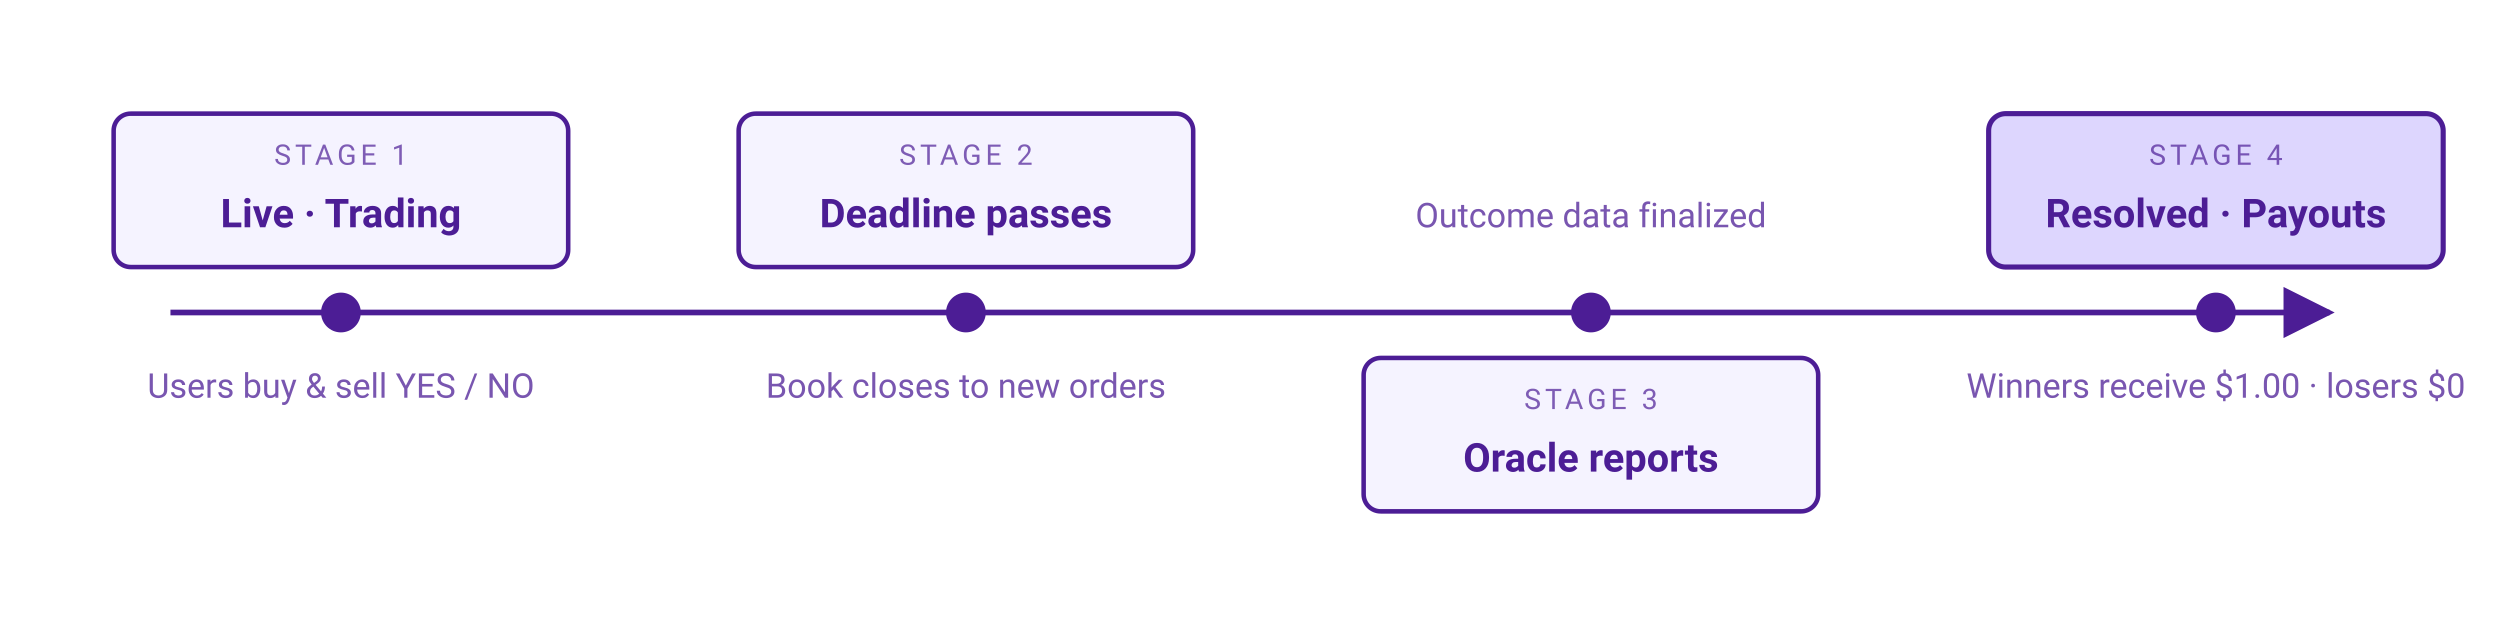
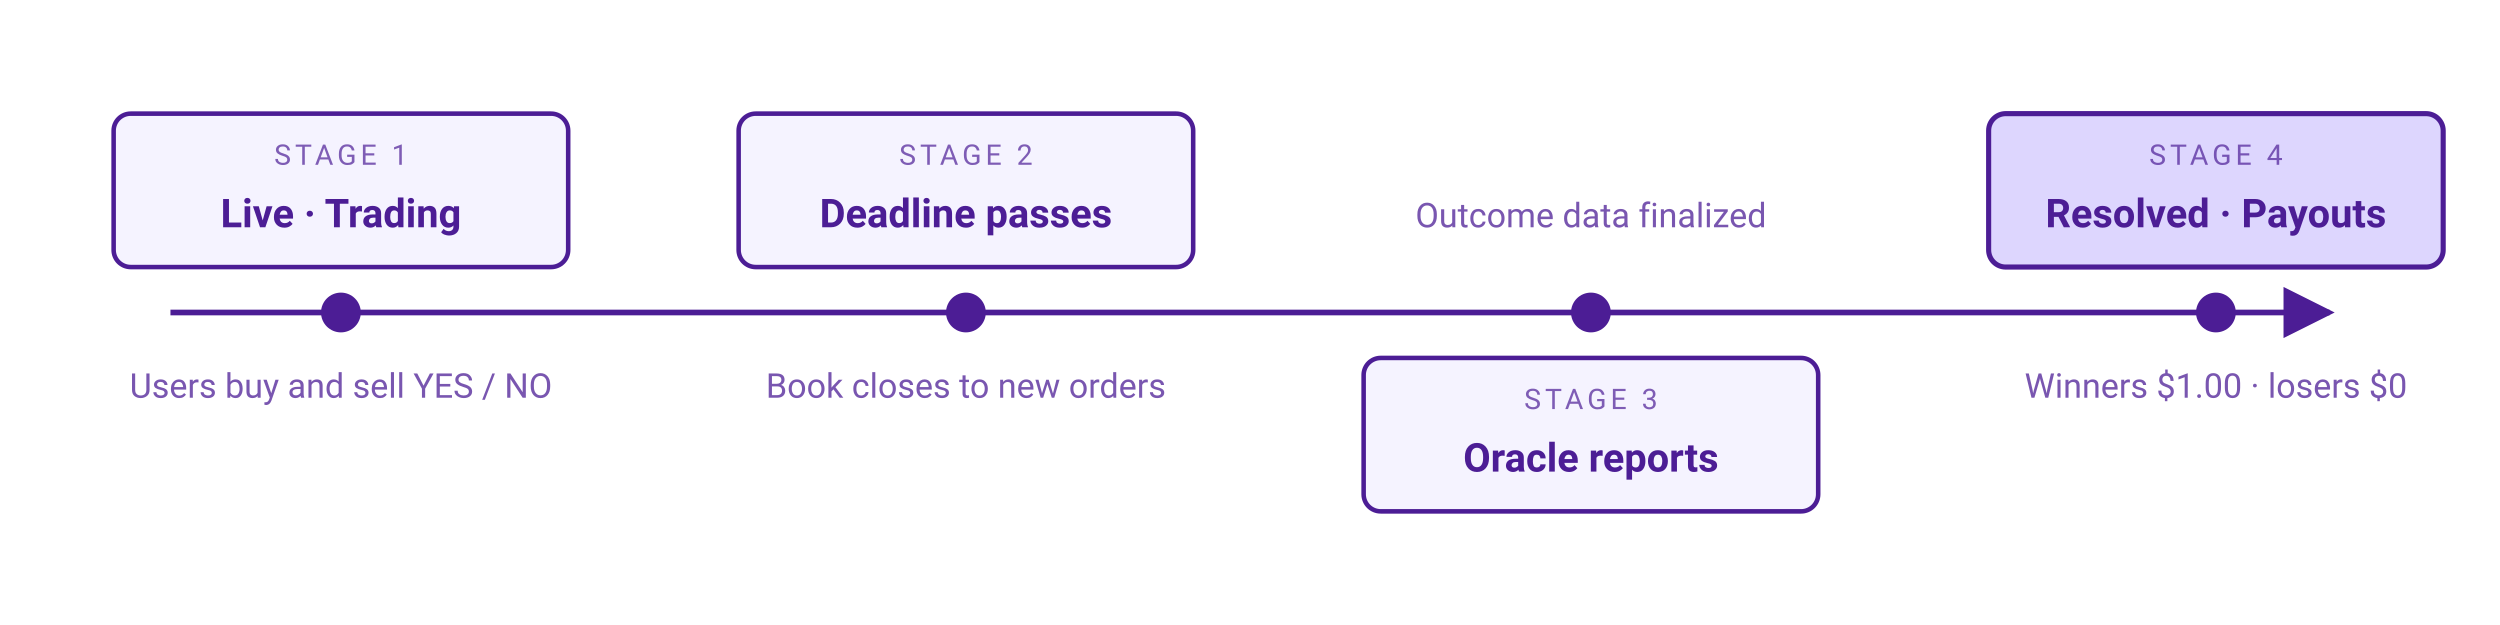
- <svg xmlns="http://www.w3.org/2000/svg" viewBox="0 0 880 220" width="880" style="max-width: 880px; background: transparent; font-family: -apple-system, 'Segoe UI', Roboto, 'Helvetica Neue', Arial, sans-serif;">
+ <svg xmlns="http://www.w3.org/2000/svg" viewBox="0 0 880 220" width="880" style="max-width: 880px; background: transparent; font-family: -apple-system, Segoe UI, Roboto, Helvetica Neue, Arial, sans-serif;">
  <defs>
-     <marker id="arr-lc" viewBox="0 0 10 10" refX="9" refY="5" markerWidth="9" markerHeight="9" orient="auto">
+     <marker id="arr-lc" viewBox="0 0 10 10" refX="9" refY="5" markerUnits="strokeWidth" markerWidth="9" markerHeight="9" orient="auto">
      <path d="M 0 0 L 10 5 L 0 10 z" fill="#4C1D95" />
    </marker>
  </defs>
-   <style>
-     .node  { fill: #F5F3FF; stroke: #4C1D95; stroke-width: 1.6; }
-     .node-a{ fill: #DDD6FE; stroke: #4C1D95; stroke-width: 1.8; }
-     .tb    { font-size: 14px; fill: #4C1D95; font-weight: 700; text-anchor: middle; }
-     .t     { font-size: 12px; fill: #4C1D95; opacity: 0.75; text-anchor: middle; }
-     .stage { font-size: 10px; fill: #4C1D95; text-anchor: middle; letter-spacing: 1.4px; opacity: 0.7; }
-     .line  { stroke: #4C1D95; stroke-width: 2; fill: none; }
-     .dot   { fill: #4C1D95; }
-   </style>
-   <line class="line" x1="60" y1="110" x2="820" y2="110" marker-end="url(#arr-lc)" />
-   <circle class="dot" cx="120" cy="110" r="7" />
-   <rect class="node" x="40" y="40" width="160" height="54" rx="6" />
-   <text class="stage" x="120" y="58">STAGE 1</text>
-   <text class="tb" x="120" y="80">Live · Trading</text>
-   <text class="t" x="120" y="140">Users buy &amp; sell YES / NO</text>
-   <circle class="dot" cx="340" cy="110" r="7" />
-   <rect class="node" x="260" y="40" width="160" height="54" rx="6" />
-   <text class="stage" x="340" y="58">STAGE 2</text>
-   <text class="tb" x="340" y="80">Deadline passes</text>
-   <text class="t" x="340" y="140">Book closes to new orders</text>
-   <circle class="dot" cx="560" cy="110" r="7" />
-   <rect class="node" x="480" y="126" width="160" height="54" rx="6" />
-   <text class="stage" x="560" y="144">STAGE 3</text>
-   <text class="tb" x="560" y="166">Oracle reports</text>
-   <text class="t" x="560" y="80">Outcome data finalized</text>
-   <circle class="dot" cx="780" cy="110" r="7" />
-   <rect class="node-a" x="700" y="40" width="160" height="54" rx="6" />
-   <text class="stage" x="780" y="58">STAGE 4</text>
-   <text class="tb" x="780" y="80">Resolved · Payouts</text>
-   <text class="t" x="780" y="140">Winners receive $1.00 · losers $0</text>
+   <line x1="60" y1="110" x2="820" y2="110" stroke="#4C1D95" stroke-width="2" marker-end="url(#arr-lc)" />
+   <circle cx="120" cy="110" r="7" fill="#4C1D95" />
+   <rect x="40" y="40" width="160" height="54" rx="6" fill="#F5F3FF" stroke="#4C1D95" stroke-width="1.6" />
+   <text x="120" y="58" text-anchor="middle" font-size="10" fill="#4C1D95" letter-spacing="1.4" opacity="0.7">STAGE 1</text>
+   <text x="120" y="80" text-anchor="middle" font-size="14" font-weight="700" fill="#4C1D95">Live · Trading</text>
+   <text x="120" y="140" text-anchor="middle" font-size="12" fill="#4C1D95" opacity="0.75">Users buy and sell YES / NO</text>
+   <circle cx="340" cy="110" r="7" fill="#4C1D95" />
+   <rect x="260" y="40" width="160" height="54" rx="6" fill="#F5F3FF" stroke="#4C1D95" stroke-width="1.6" />
+   <text x="340" y="58" text-anchor="middle" font-size="10" fill="#4C1D95" letter-spacing="1.4" opacity="0.7">STAGE 2</text>
+   <text x="340" y="80" text-anchor="middle" font-size="14" font-weight="700" fill="#4C1D95">Deadline passes</text>
+   <text x="340" y="140" text-anchor="middle" font-size="12" fill="#4C1D95" opacity="0.75">Book closes to new orders</text>
+   <circle cx="560" cy="110" r="7" fill="#4C1D95" />
+   <rect x="480" y="126" width="160" height="54" rx="6" fill="#F5F3FF" stroke="#4C1D95" stroke-width="1.6" />
+   <text x="560" y="144" text-anchor="middle" font-size="10" fill="#4C1D95" letter-spacing="1.4" opacity="0.7">STAGE 3</text>
+   <text x="560" y="166" text-anchor="middle" font-size="14" font-weight="700" fill="#4C1D95">Oracle reports</text>
+   <text x="560" y="80" text-anchor="middle" font-size="12" fill="#4C1D95" opacity="0.75">Outcome data finalized</text>
+   <circle cx="780" cy="110" r="7" fill="#4C1D95" />
+   <rect x="700" y="40" width="160" height="54" rx="6" fill="#DDD6FE" stroke="#4C1D95" stroke-width="1.8" />
+   <text x="780" y="58" text-anchor="middle" font-size="10" fill="#4C1D95" letter-spacing="1.4" opacity="0.7">STAGE 4</text>
+   <text x="780" y="80" text-anchor="middle" font-size="14" font-weight="700" fill="#4C1D95">Resolved · Payouts</text>
+   <text x="780" y="140" text-anchor="middle" font-size="12" fill="#4C1D95" opacity="0.75">Winners $1.00 · losers $0</text>
</svg>
